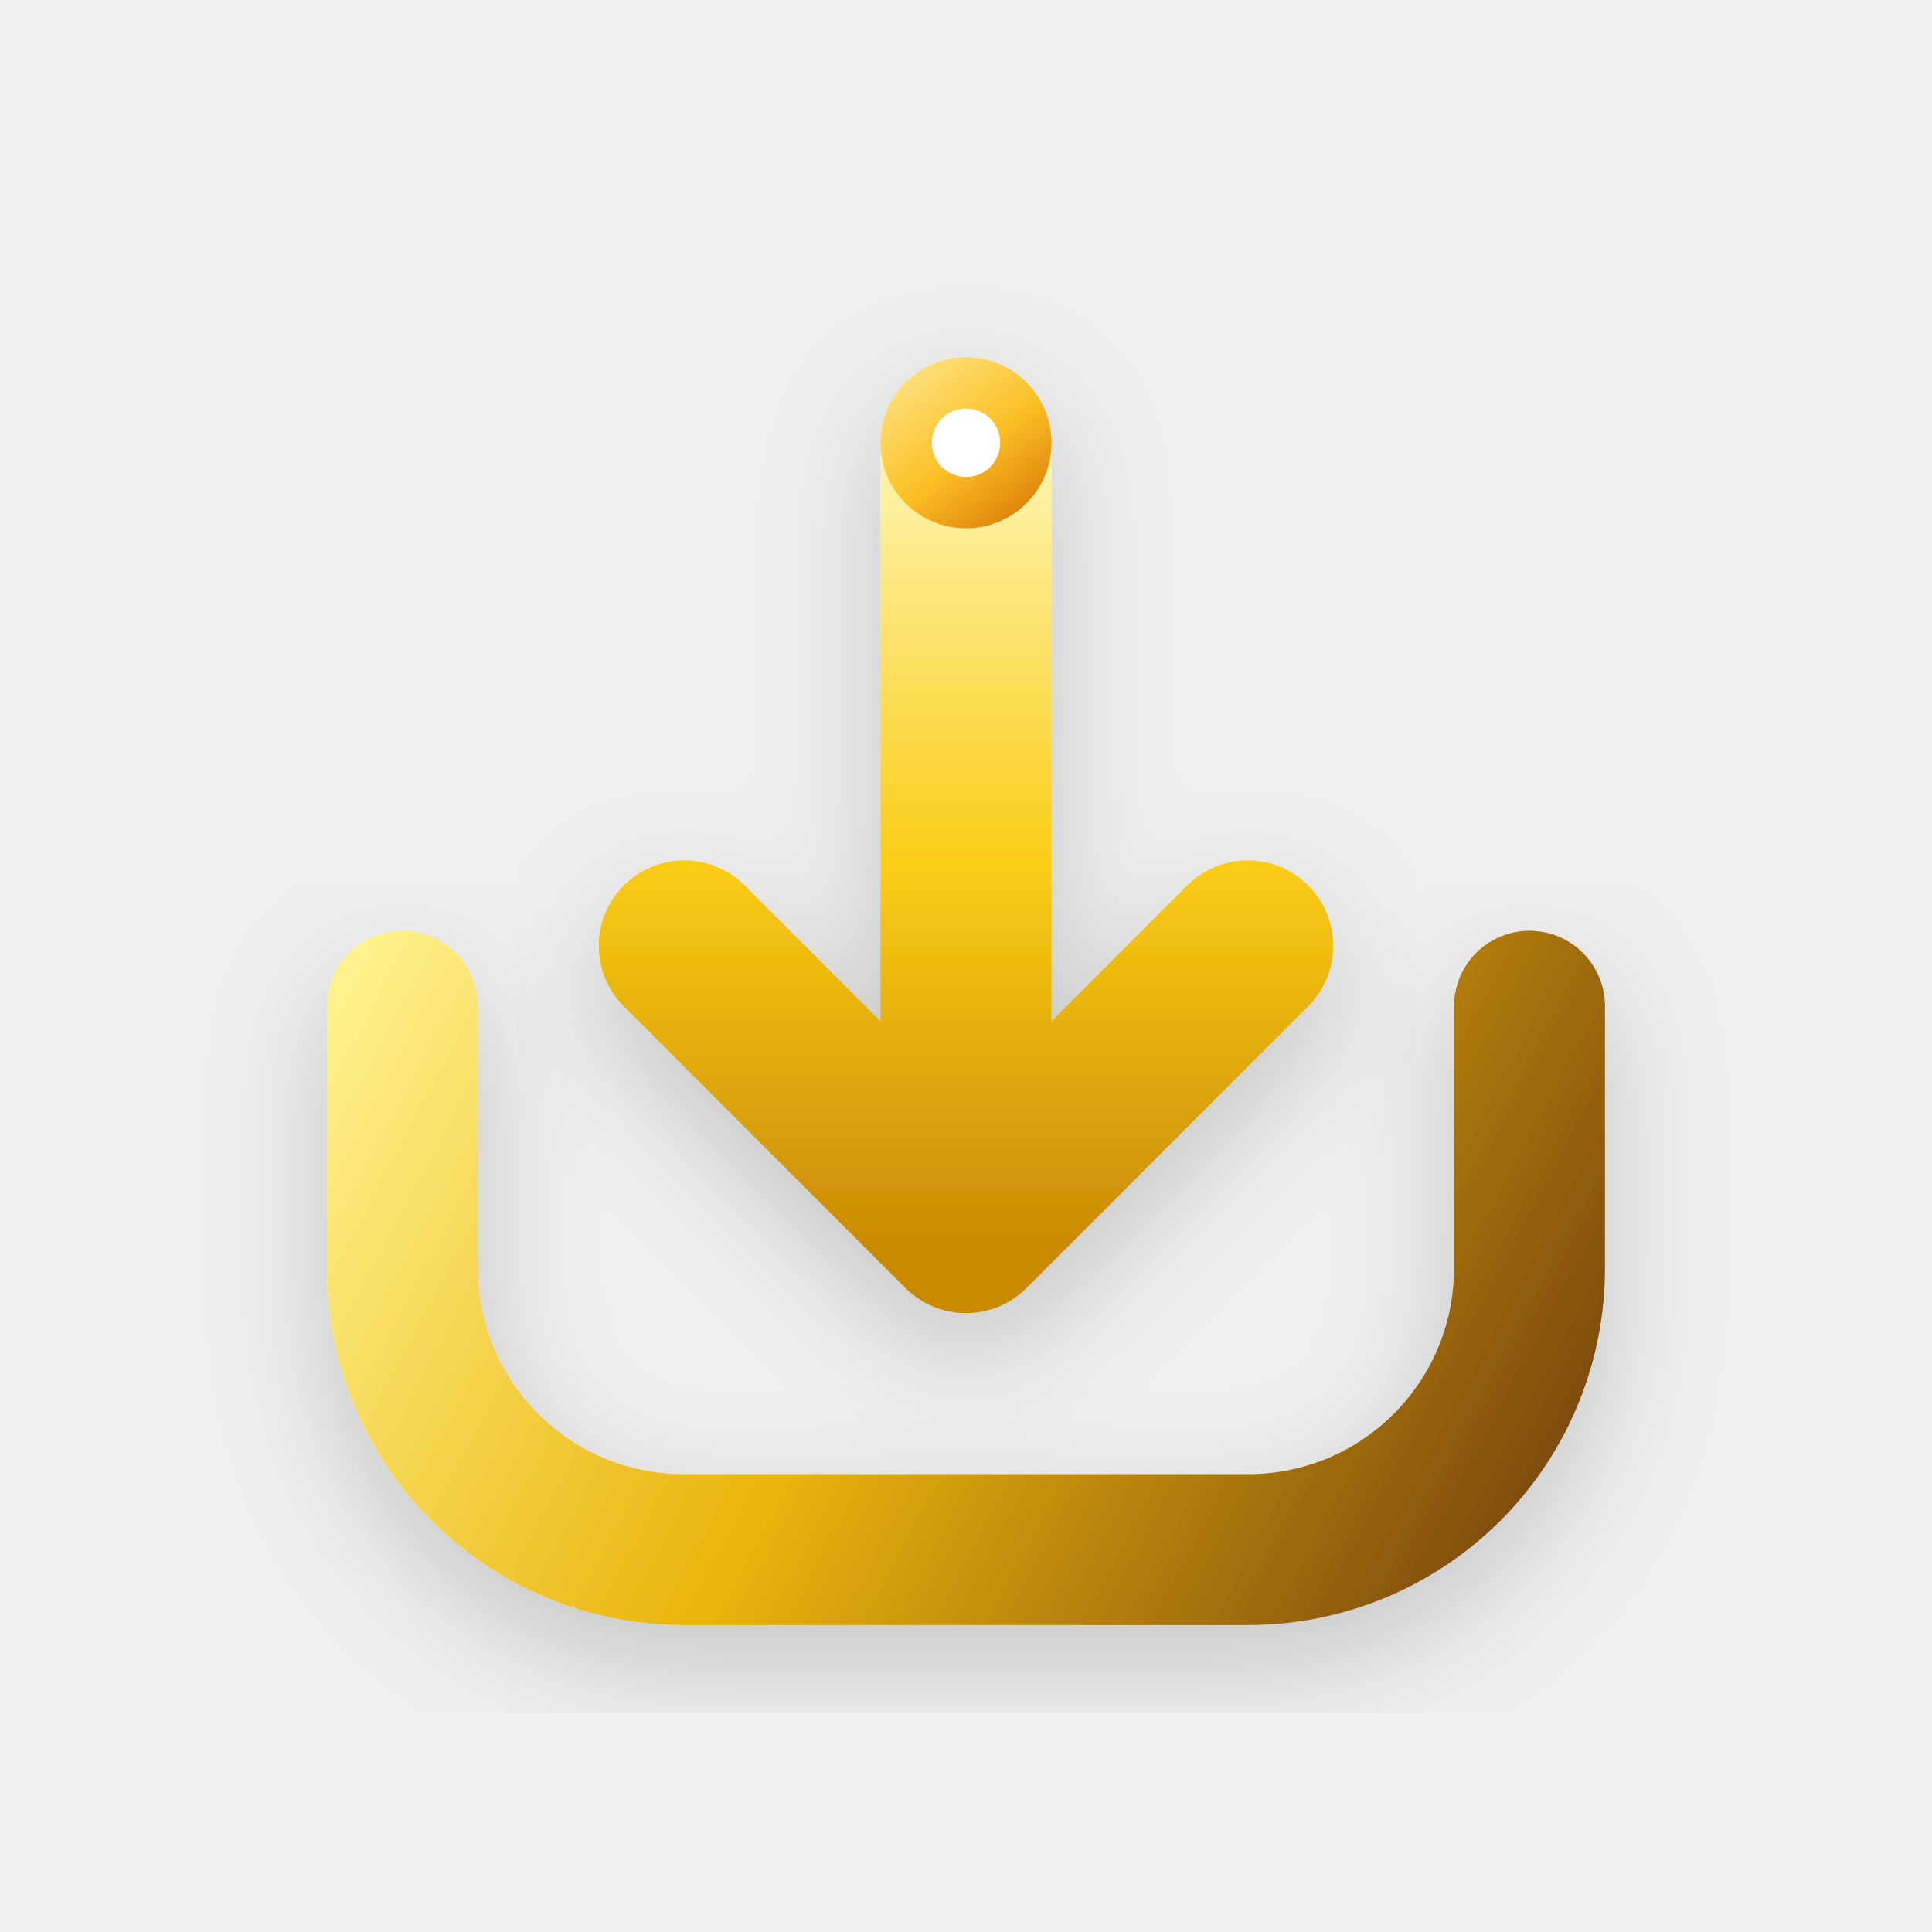
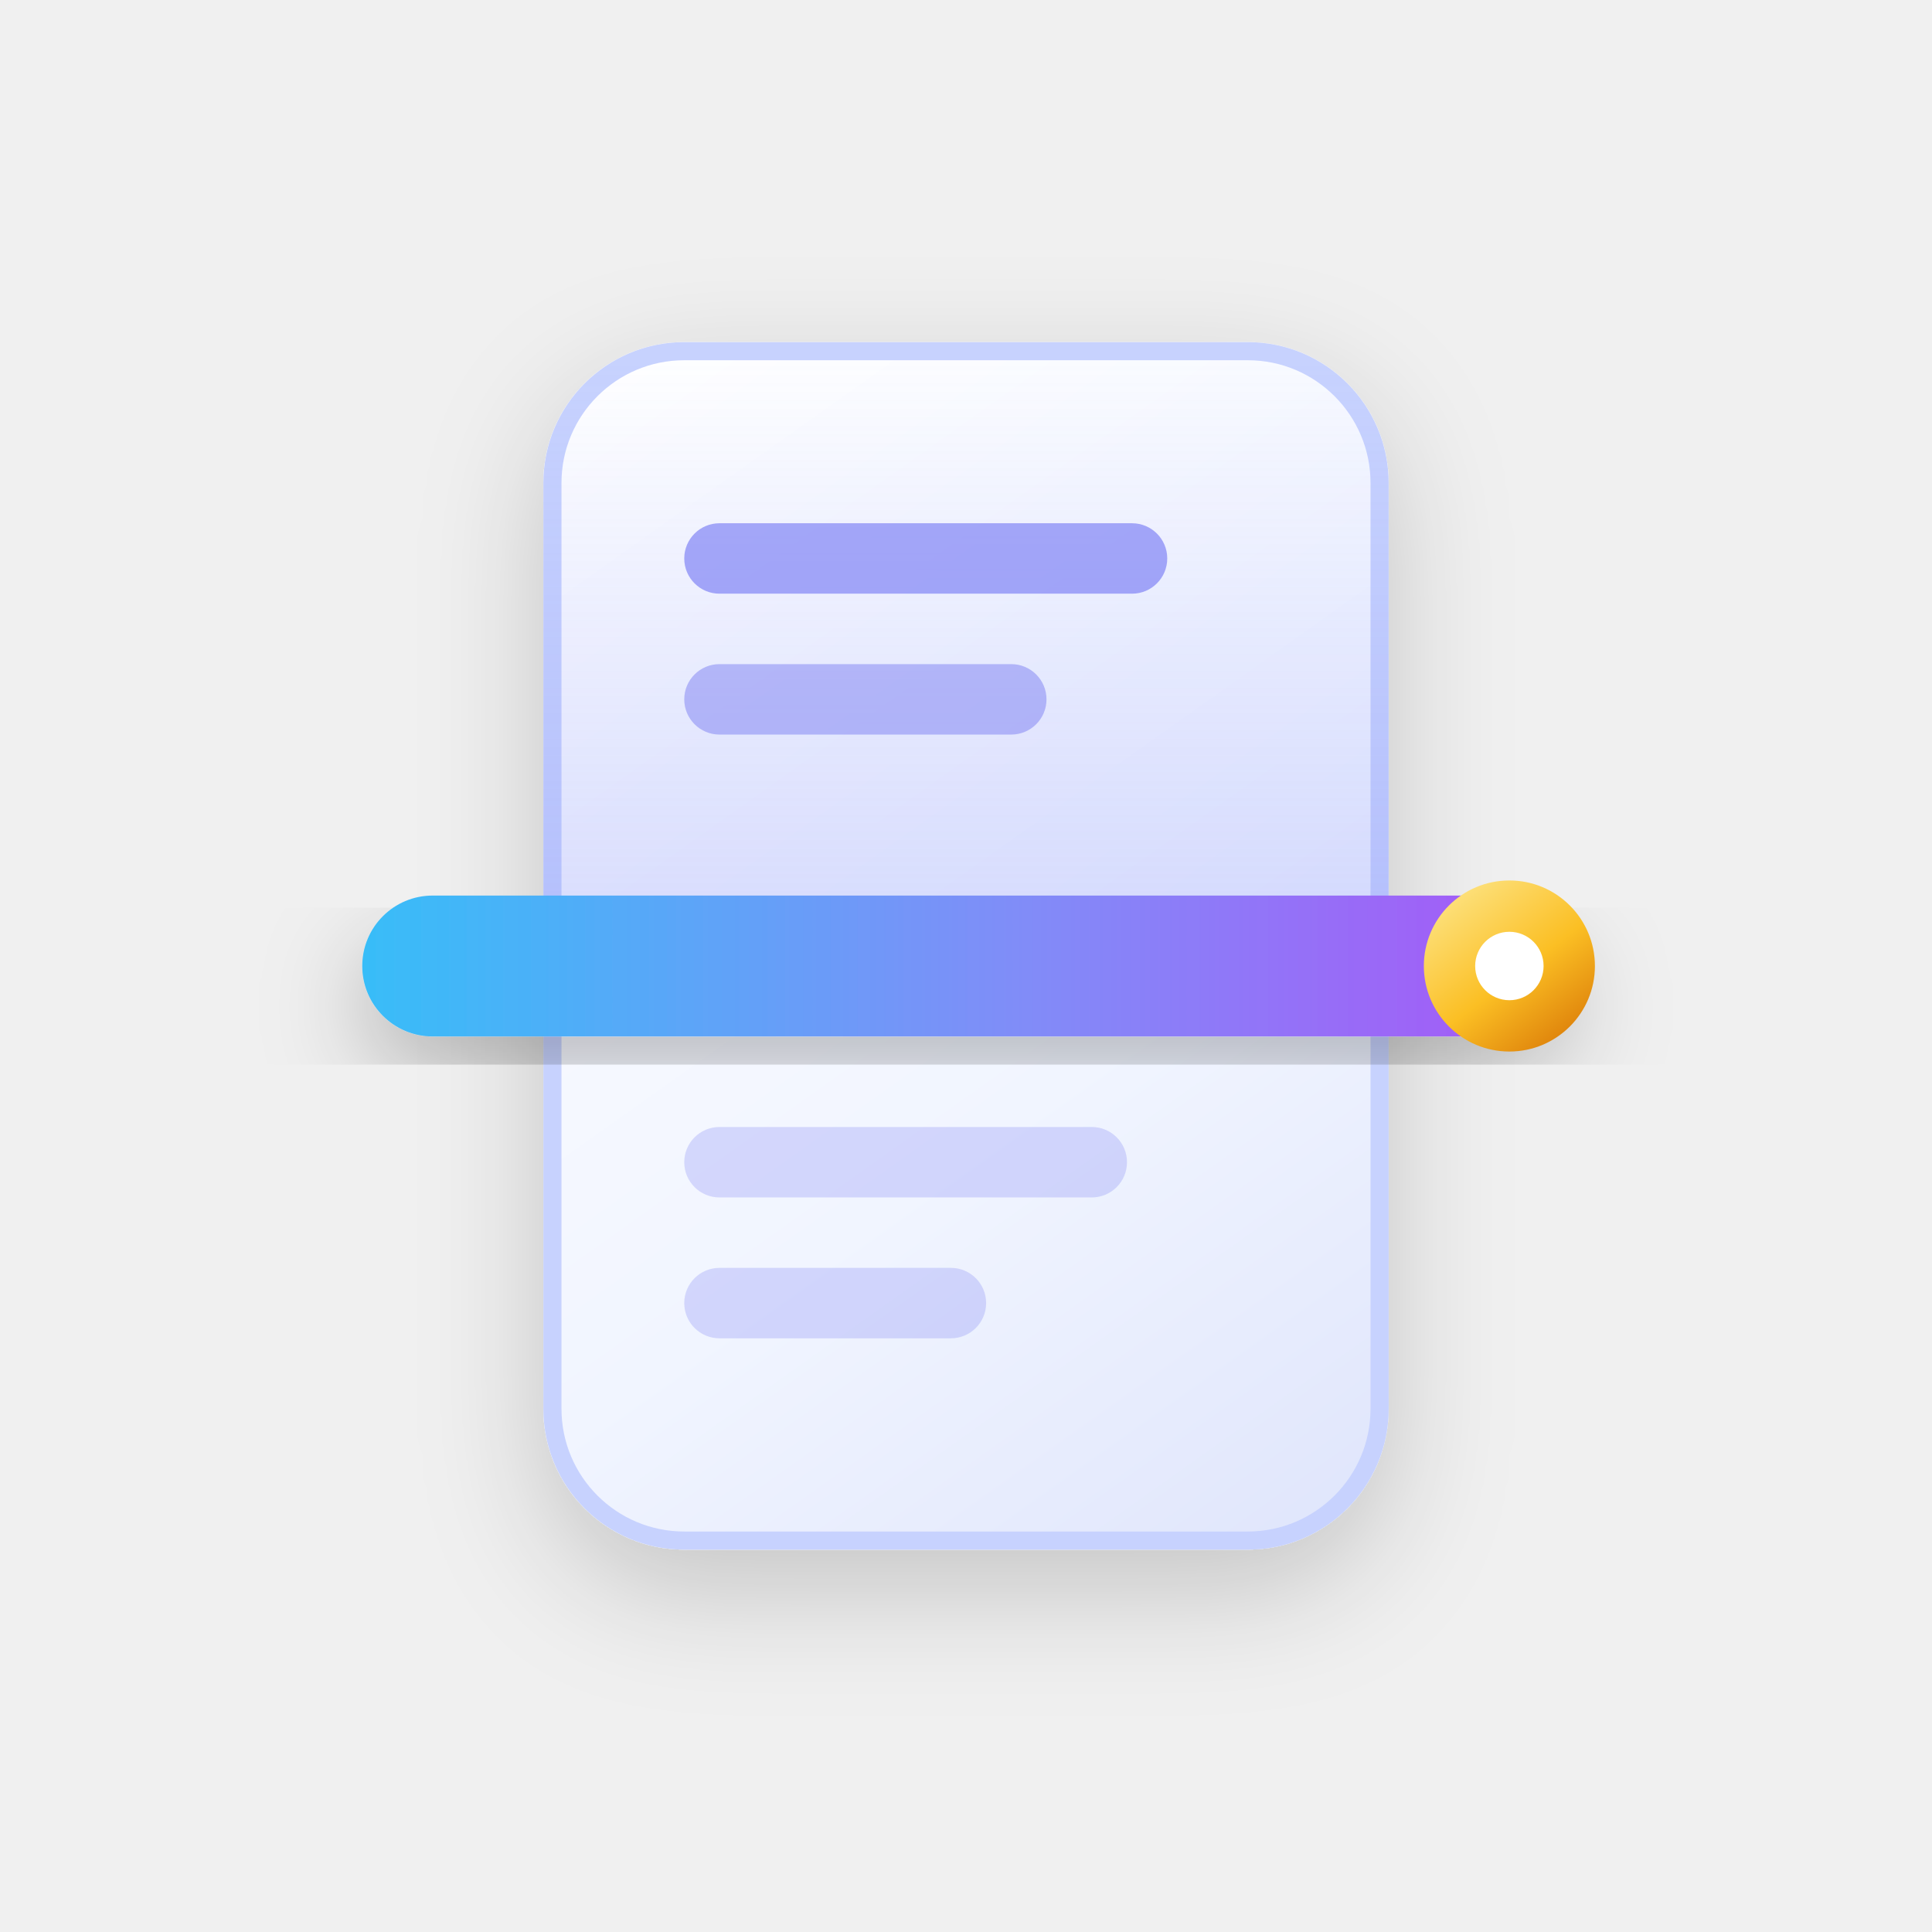
<svg xmlns="http://www.w3.org/2000/svg" viewBox="0 0 192 192" width="192" height="192" fill="none" role="img" aria-label="OneIntake">
  <defs>
    <filter id="soft-shadow" x="-30%" y="-30%" width="160%" height="160%">
      <feDropShadow dx="0" dy="4" stdDeviation="6" flood-color="#000000" flood-opacity="0.18" />
    </filter>
    <linearGradient id="chassis-edge" x1="0.3" y1="0" x2="0.7" y2="1">
      <stop offset="0%" stop-color="#FFFFFF" stop-opacity="0.55" />
      <stop offset="42%" stop-color="#FFFFFF" stop-opacity="0.15" />
      <stop offset="100%" stop-color="#FFFFFF" stop-opacity="0.03" />
    </linearGradient>
    <linearGradient id="beacon-grad" x1="0.12" y1="0" x2="0.88" y2="1">
      <stop offset="0%" stop-color="#FDE68A" />
      <stop offset="55%" stop-color="#FBBF24" />
      <stop offset="100%" stop-color="#D97706" />
    </linearGradient>
    <filter id="subtle-shadow" x="-20%" y="-20%" width="140%" height="140%">
      <feDropShadow dx="0" dy="4" stdDeviation="5" flood-color="#000000" flood-opacity="0.25" />
    </filter>
-     <linearGradient id="intake-body" x1="36" y1="96" x2="156" y2="160" gradientUnits="userSpaceOnUse">
-       <stop offset="0%" stop-color="#FEF08A" />
-       <stop offset="45%" stop-color="#EAB308" />
-       <stop offset="100%" stop-color="#713F12" />
+     <linearGradient id="intake-beam" x1="36" y1="96" x2="156" y2="96" gradientUnits="userSpaceOnUse">
+       <stop offset="0%" stop-color="#38BDF8" />
+       <stop offset="55%" stop-color="#818CF8" />
+       <stop offset="100%" stop-color="#A855F7" />
    </linearGradient>
-     <linearGradient id="intake-arrow" x1="96" y1="40" x2="96" y2="124" gradientUnits="userSpaceOnUse">
-       <stop offset="0%" stop-color="#FEF9C3" />
-       <stop offset="55%" stop-color="#FACC15" />
-       <stop offset="100%" stop-color="#CA8A04" />
+     <linearGradient id="intake-sheet" x1="52" y1="34" x2="140" y2="158" gradientUnits="userSpaceOnUse">
+       <stop offset="0%" stop-color="#FFFFFF" />
+       <stop offset="60%" stop-color="#F1F5FF" />
+       <stop offset="100%" stop-color="#DDE3FB" />
+     </linearGradient>
+     <linearGradient id="intake-read" x1="96" y1="36" x2="96" y2="96" gradientUnits="userSpaceOnUse">
+       <stop offset="0%" stop-color="#818CF8" stop-opacity="0" />
+       <stop offset="100%" stop-color="#818CF8" stop-opacity="0.28" />
    </linearGradient>
  </defs>
-   <path d="M 40 100 L 40 126 C 40 141.5 52.5 154 68 154 L 124 154 C 139.5 154 152 141.5 152 126 L 152 100" stroke="url(#intake-body)" stroke-width="15" stroke-linecap="round" stroke-linejoin="round" fill="none" filter="url(#soft-shadow)" />
-   <g stroke="url(#intake-arrow)" stroke-width="17" stroke-linecap="round" stroke-linejoin="round" fill="none" filter="url(#soft-shadow)">
-     <path d="M 96 44 L 96 120" />
-     <path d="M 68 94 L 96 122 L 124 94" />
+   <rect x="54" y="34" width="84" height="120" rx="14" fill="url(#intake-sheet)" filter="url(#soft-shadow)" />
+   <rect x="54.9" y="34.9" width="82.2" height="118.2" rx="13.1" stroke="#C7D2FE" stroke-width="1.8" />
+   <path d="M 54 60 L 54 48 C 54 40.3 60.3 34 68 34 L 124 34 C 131.7 34 138 40.3 138 48 L 138 96 L 54 96 Z" fill="url(#intake-read)" />
+   <g fill="#6366F1">
+     <rect x="68" y="52" width="48" height="7" rx="3.5" fill-opacity="0.55" />
+     <rect x="68" y="66" width="36" height="7" rx="3.5" fill-opacity="0.4" />
+     <rect x="68" y="112" width="44" height="7" rx="3.5" fill-opacity="0.22" />
+     <rect x="68" y="126" width="30" height="7" rx="3.5" fill-opacity="0.22" />
  </g>
-   <circle cx="96" cy="44" r="8.5" fill="url(#beacon-grad)" />
-   <circle cx="96" cy="44" r="3.40" fill="#FFFFFF" />
+   <rect x="36" y="89" width="120" height="14" rx="7" fill="url(#intake-beam)" filter="url(#subtle-shadow)" />
+   <circle cx="150" cy="96" r="8.5" fill="url(#beacon-grad)" />
+   <circle cx="150" cy="96" r="3.40" fill="#FFFFFF" />
</svg>
